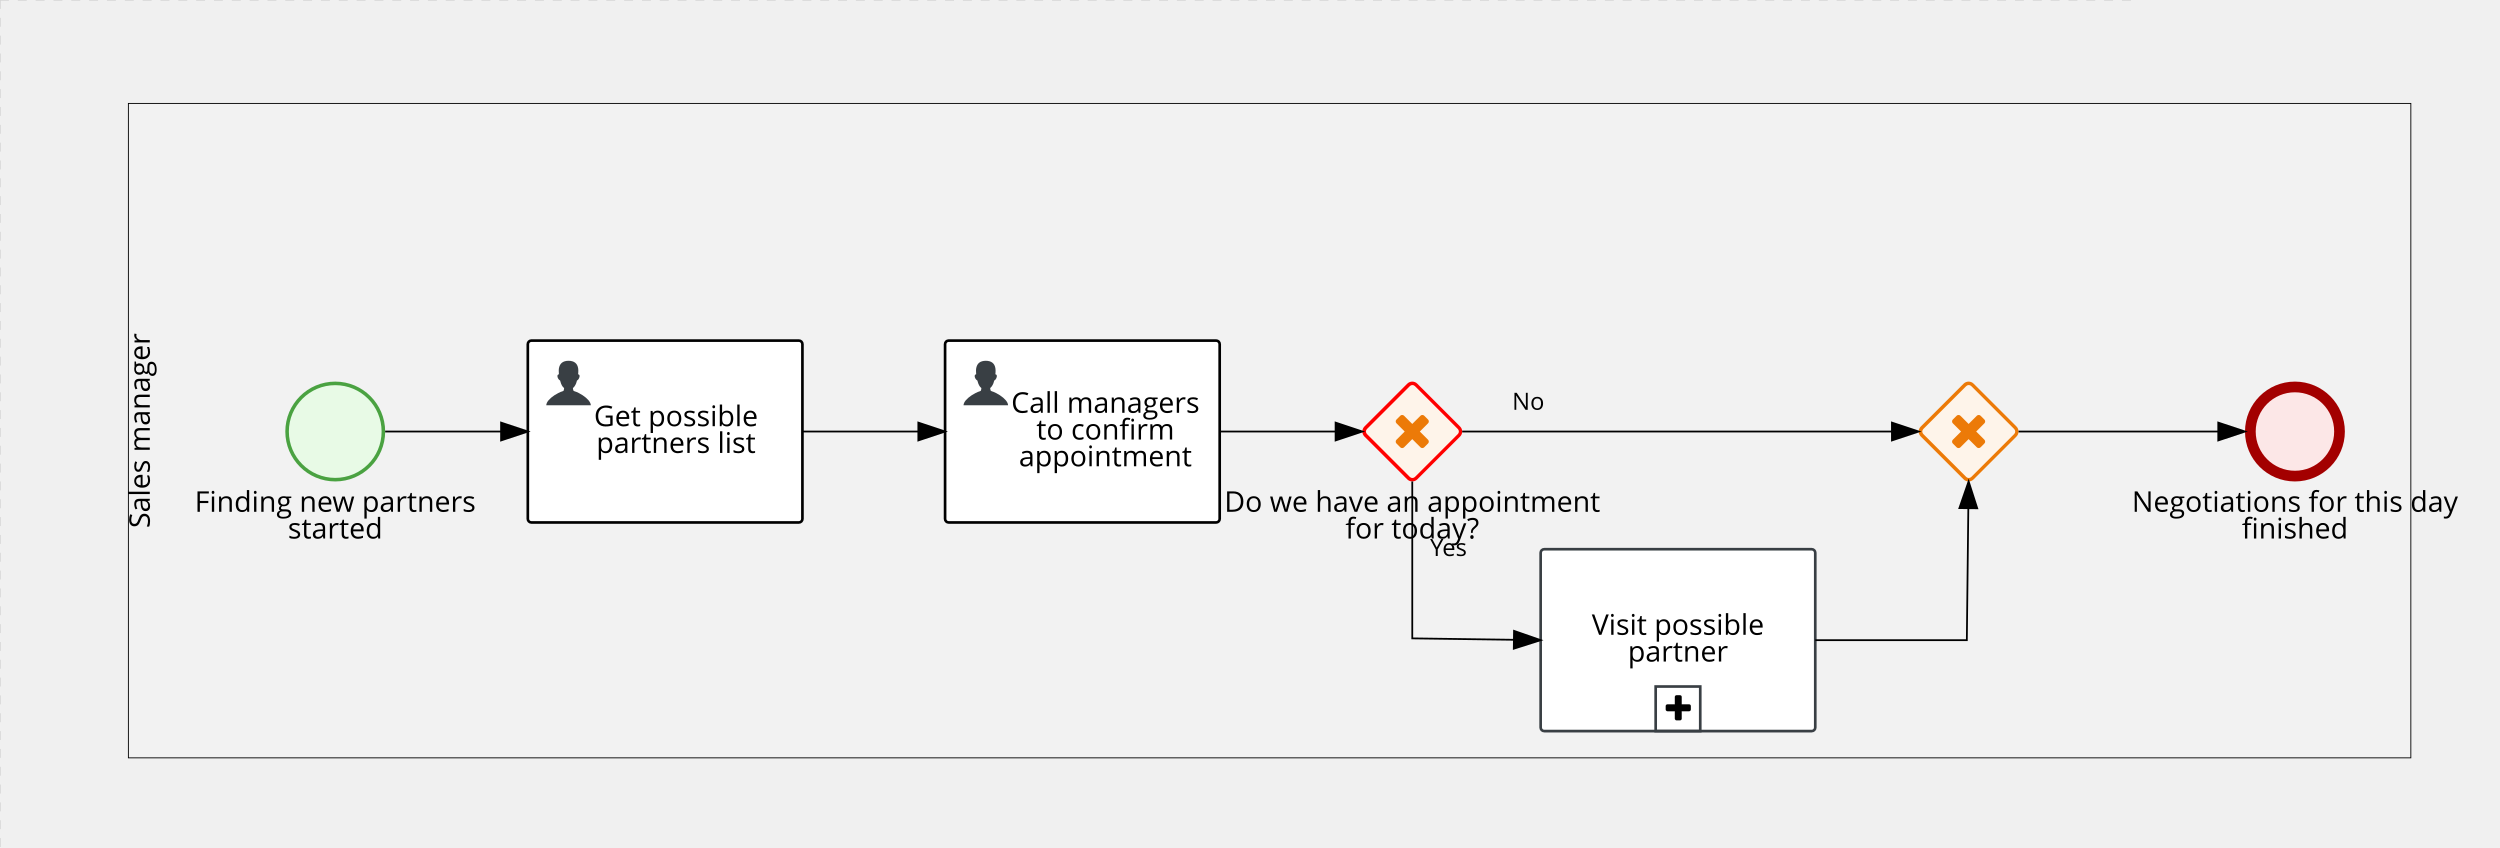
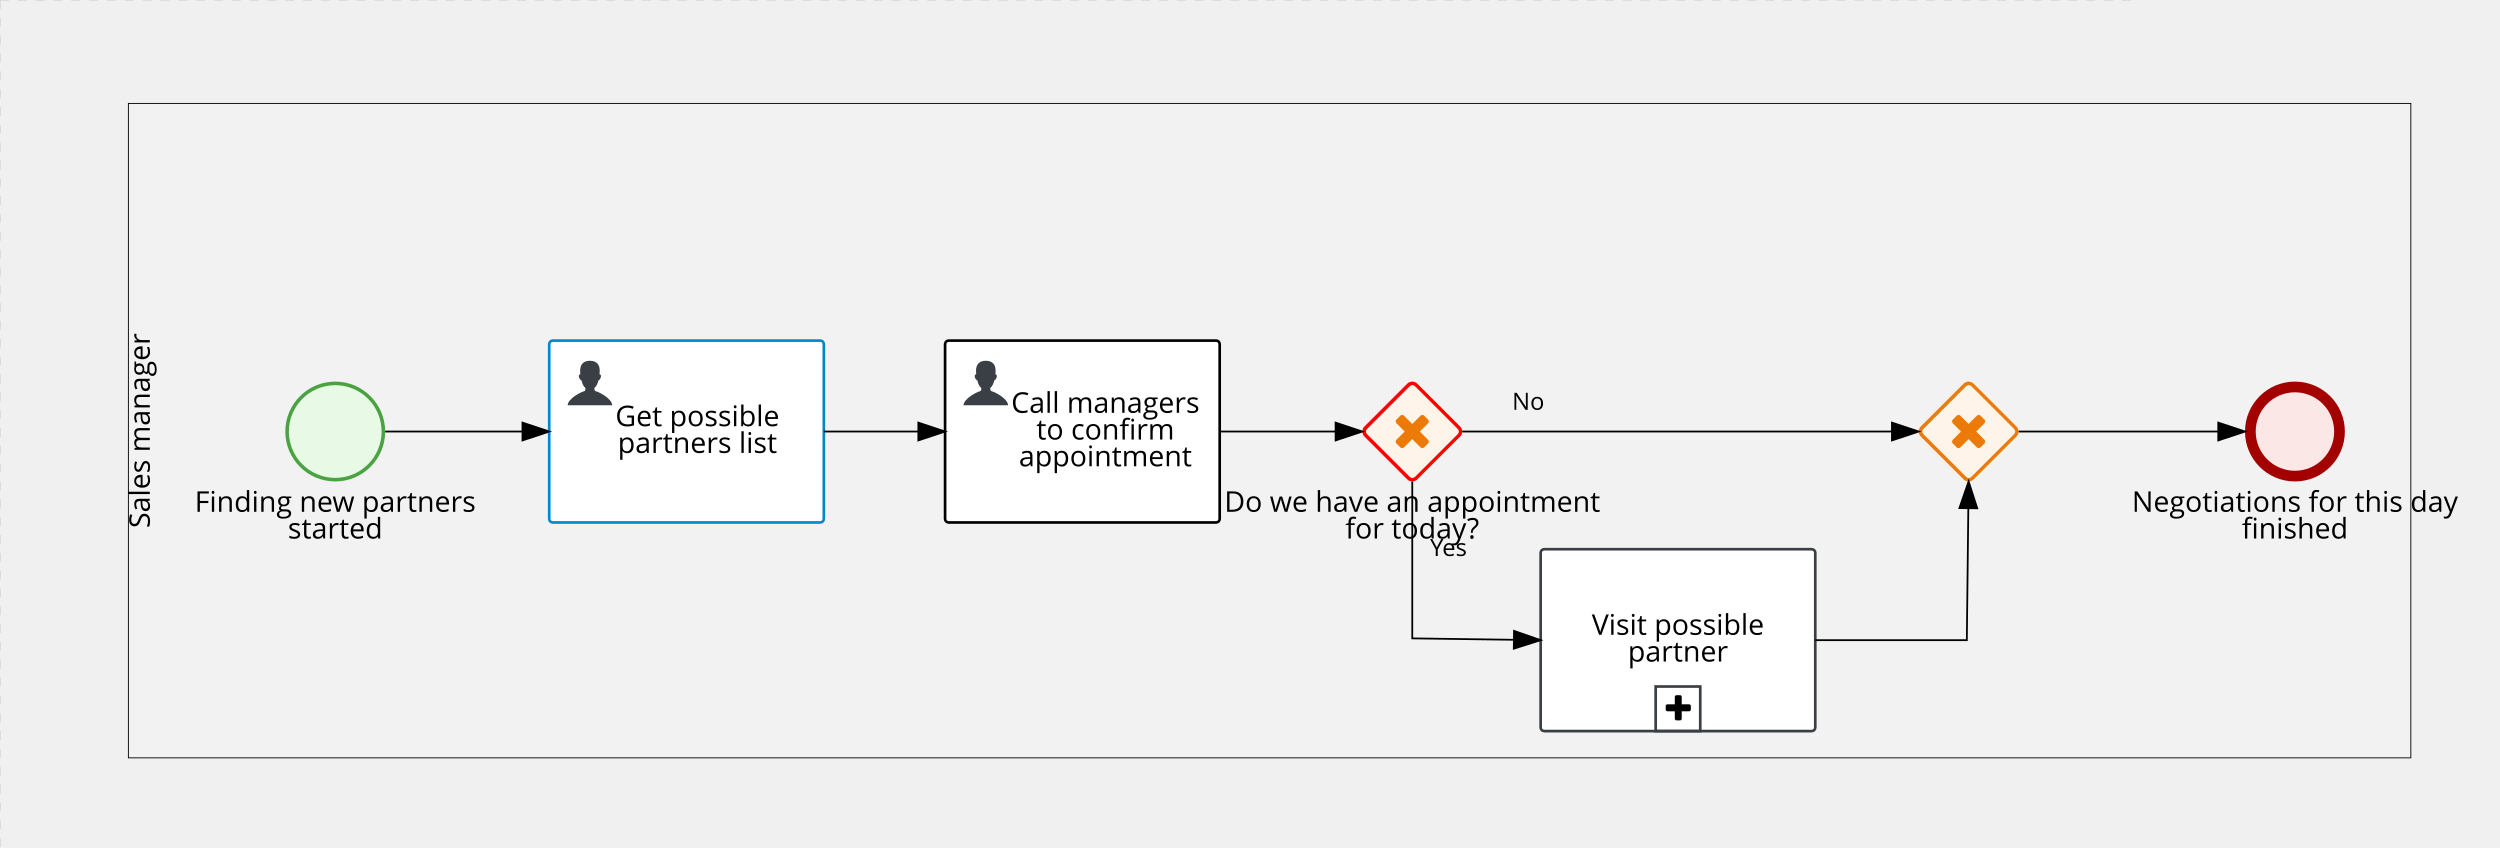
<svg xmlns="http://www.w3.org/2000/svg" version="1.1" width="1402" height="475" viewBox="0 0 1402 475">
  <defs />
  <g transform="matrix(1,0,0,1,0,0)">
    <g>
      <g>
        <g>
          <path fill="none" stroke="#d3d3d3" paint-order="fill stroke markers" d=" M 0 0 L 1200 0" stroke-miterlimit="10" stroke-opacity="0.8" stroke-dasharray="5" />
        </g>
        <g>
          <path fill="none" stroke="#d3d3d3" paint-order="fill stroke markers" d=" M 0 0 L 0 800" stroke-miterlimit="10" stroke-opacity="0.8" stroke-dasharray="5" />
        </g>
      </g>
      <g id="_DC4D09C2-B824-4D0C-8C66-36899FC087A1" bpmn2nodeid="_DC4D09C2-B824-4D0C-8C66-36899FC087A1" transform="matrix(1,0,0,1,72,58)">
        <g>
          <path fill="none" stroke="none" />
        </g>
        <g transform="matrix(1,0,0,1,0,0)">
          <path fill="#f2f2f2" stroke="none" id="_DC4D09C2-B824-4D0C-8C66-36899FC087A1?shapeType=BACKGROUND" paint-order="stroke fill markers" d=" M 0 0 L 1280 0 L 1280 367 L 0 367 L 0 0 Z Z" />
        </g>
        <g transform="matrix(1,0,0,1,0,0)">
          <path fill="none" stroke="rgb(0,0,0)" id="_DC4D09C2-B824-4D0C-8C66-36899FC087A1?shapeType=BORDER&amp;renderType=STROKE" paint-order="fill stroke markers" d=" M 0 0 L 1280 0 L 1280 367 L 0 367 L 0 0 Z Z" stroke-miterlimit="10" stroke-width="0.5" stroke-dasharray="" />
        </g>
        <g transform="matrix(-1.8369701987210297e-16,-1,1,-1.8369701987210297e-16,0,238.1328)">
          <text fill="#000000" stroke="none" font-family="Open Sans" font-size="12pt" font-style="normal" font-weight="normal" text-decoration="normal" x="54.633" y="12" text-anchor="middle" dominant-baseline="alphabetic">Sales manager</text>
        </g>
        <g id="_3DC5EFBD-A362-4A5D-BCCE-ED6CD56A0D5F" bpmn2nodeid="_3DC5EFBD-A362-4A5D-BCCE-ED6CD56A0D5F" transform="matrix(1,0,0,1,88,156)">
          <g>
            <path fill="none" stroke="none" />
          </g>
          <g transform="matrix(0.125,0,0,0.125,0,0)">
            <g transform="matrix(1,0,0,1,0,0)">
              <path fill="#e8fae6" stroke="none" id="_3DC5EFBD-A362-4A5D-BCCE-ED6CD56A0D5F?shapeType=BACKGROUND" paint-order="stroke fill markers" d=" M 0 0 M 444 224 C 444 263.9 434.2 300.8 414.4 334.5 C 394.7 368.2 368 394.9 334.4 414.5 C 300.8 434.1 263.9 444 224 444 C 184.1 444 147.2 434.2 113.5 414.4 C 79.8 394.7 53.1 368 33.5 334.4 C 13.9 300.8 4 263.9 4 224 C 4 184.1 13.8 147.2 33.6 113.5 C 53.4 79.8 80.1 53.1 113.6 33.5 C 147.1 13.9 184.1 4 224 4 C 263.9 4 300.8 13.8 334.5 33.6 C 368.2 53.4 394.9 80.1 414.5 113.6 C 434.1 147.1 444 184.1 444 224 Z" />
            </g>
            <g>
              <g transform="matrix(1,0,0,1,0,0)">
                <g transform="matrix(1,0,0,1,0,0)">
                  <path fill="rgb(74,162,65)" stroke="none" id="_3DC5EFBD-A362-4A5D-BCCE-ED6CD56A0D5F?shapeType=BORDER&amp;renderType=FILL" paint-order="stroke fill markers" d=" M 0 0 M 224 0 C 100.3 0 0 100.3 0 224 C 0 347.7 100.3 448 224 448 C 347.7 448 448 347.7 448 224 C 448 100.3 347.7 0 224 0 Z M 0 0 M 224 432 C 109.1 432 16 338.9 16 224 C 16 109.1 109.1 16 224 16 C 338.9 16 432 109.1 432 224 C 432 338.9 338.9 432 224 432 Z" />
                </g>
              </g>
            </g>
          </g>
          <g transform="matrix(1,0,0,1,-52.89844,61)">
            <text fill="#000000" stroke="none" font-family="Open Sans" font-size="12pt" font-style="normal" font-weight="normal" text-decoration="normal" x="80.898" y="12" text-anchor="middle" dominant-baseline="alphabetic">Finding new partners </text>
            <text fill="#000000" stroke="none" font-family="Open Sans" font-size="12pt" font-style="normal" font-weight="normal" text-decoration="normal" x="80.898" y="27" text-anchor="middle" dominant-baseline="alphabetic">             started             </text>
          </g>
        </g>
-         <g id="_584116EE-74E5-4CAF-B402-864755321C42" bpmn2nodeid="_584116EE-74E5-4CAF-B402-864755321C42" transform="matrix(1,0,0,1,224,133)">
-           <g>
-             <path fill="none" stroke="none" />
-           </g>
-           <g transform="matrix(1,0,0,1,0,0)">
-             <path fill="#ffffff" stroke="none" id="_584116EE-74E5-4CAF-B402-864755321C42?shapeType=BACKGROUND" paint-order="stroke fill markers" d=" M 2 0 L 152 0 L 152 0 A 2 2 0 0 1 154 2 L 154 100 L 154 100 A 2 2 0 0 1 152 102 L 2 102 L 2 102 A 2 2 0 0 1 0 100 L 0 2 L 0 2 A 2 2 0 0 1 2 0 Z" />
-           </g>
-           <g transform="matrix(1,0,0,1,0,0)">
-             <path fill="none" stroke="rgb(0,0,0)" id="_584116EE-74E5-4CAF-B402-864755321C42?shapeType=BORDER&amp;renderType=STROKE" paint-order="fill stroke markers" d=" M 2 0 L 152 0 L 152 0 A 2 2 0 0 1 154 2 L 154 100 L 154 100 A 2 2 0 0 1 152 102 L 2 102 L 2 102 A 2 2 0 0 1 0 100 L 0 2 L 0 2 A 2 2 0 0 1 2 0 Z" stroke-miterlimit="10" stroke-width="1.5" stroke-dasharray="" />
-           </g>
-           <g>
-             <g transform="matrix(0.06,0,0,0.06,9.4,9.4)">
-               <g transform="matrix(1,0,0,1,0,0)">
-                 <path fill="#393f44" stroke="none" id="_584116EE-74E5-4CAF-B402-864755321C42undefined" paint-order="stroke fill markers" d=" M 0 0 M 16 445.21 C 16 440.869 18.784 431.129 22.001 424.217 C 35.768 394.64 77.283 359.28 129 333.084 C 144.516 325.224 157.347 319.964 167.807 317.174 C 171.932 316.074 175.729 314.414 176.525 313.363 C 178.894 310.234 180.914 302.908 181.727 294.5 L 182.5 286.5 L 178.507 283.455 C 166.303 274.146 154.284 251.678 148.04 226.5 C 145.611 216.707 145.056 215.462 142.984 215.158 C 141.703 214.97 138.083 212.243 134.939 209.099 C 123.233 197.393 116.891 177.376 121.44 166.49 C 123.002 162.751 128.155 159.01 131.75 159.004 C 134.448 159 134.471 158.603 132.914 138.788 C 130.927 113.496 134.279 92.265 143.132 74.076 C 152.232 55.38 167.569 42.882 189.049 36.66 C 210.203 30.532 237.797 30.532 258.951 36.66 C 300.042 48.563 318.958 83.806 314.955 141 C 314.32 150.075 313.624 157.788 313.409 158.14 C 313.194 158.493 314.575 159.073 316.479 159.43 C 328.929 161.766 330.986 177.018 321.496 196.621 C 316.903 206.109 309.357 214.508 304.817 215.185 C 303.023 215.453 302.293 217.146 299.943 226.5 C 296.659 239.567 294.474 245.305 287.948 257.995 C 282.491 268.606 273.035 281.109 268.108 284.229 L 264.871 286.278 L 265.518 292.889 C 266.345 301.33 268.639 309.871 270.877 312.837 C 272.067 314.415 275.002 315.79 280.063 317.139 C 291.069 320.075 303.617 325.274 321 334.102 C 369.815 358.891 410.848 393.758 425.032 422.5 C 429.07 430.682 432 440.232 432 445.21 L 432 448 L 224 448 L 16 448 L 16 445.21 Z" />
-               </g>
-             </g>
-           </g>
-           <g transform="matrix(1,0,0,1,4.04,13.68)">
-             <g transform="matrix(0.04,0,0,0.04,63.36,69.12)">
-               <g transform="matrix(1,0,0,1,0,0)">
-                 <path fill="none" stroke="none" />
-               </g>
-               <g transform="matrix(1,0,0,1,0,0)">
-                 <path fill="none" stroke="none" />
-               </g>
-             </g>
-           </g>
-           <g transform="matrix(1,0,0,1,35,36)">
-             <text fill="#000000" stroke="none" font-family="Open Sans" font-size="12pt" font-style="normal" font-weight="normal" text-decoration="normal" x="48.098" y="12" text-anchor="middle" dominant-baseline="alphabetic">Get possible </text>
-             <text fill="#000000" stroke="none" font-family="Open Sans" font-size="12pt" font-style="normal" font-weight="normal" text-decoration="normal" x="48.098" y="27" text-anchor="middle" dominant-baseline="alphabetic"> partners list </text>
-           </g>
-         </g>
        <g id="_515F64DE-BAED-445B-8AFF-367386247C5D" bpmn2nodeid="_515F64DE-BAED-445B-8AFF-367386247C5D" transform="matrix(1,0,0,1,458,133)">
          <g>
            <path fill="none" stroke="none" />
          </g>
          <g transform="matrix(1,0,0,1,0,0)">
            <path fill="#ffffff" stroke="none" id="_515F64DE-BAED-445B-8AFF-367386247C5D?shapeType=BACKGROUND" paint-order="stroke fill markers" d=" M 2 0 L 152 0 L 152 0 A 2 2 0 0 1 154 2 L 154 100 L 154 100 A 2 2 0 0 1 152 102 L 2 102 L 2 102 A 2 2 0 0 1 0 100 L 0 2 L 0 2 A 2 2 0 0 1 2 0 Z" />
          </g>
          <g transform="matrix(1,0,0,1,0,0)">
            <path fill="none" stroke="rgb(0,0,0)" id="_515F64DE-BAED-445B-8AFF-367386247C5D?shapeType=BORDER&amp;renderType=STROKE" paint-order="fill stroke markers" d=" M 2 0 L 152 0 L 152 0 A 2 2 0 0 1 154 2 L 154 100 L 154 100 A 2 2 0 0 1 152 102 L 2 102 L 2 102 A 2 2 0 0 1 0 100 L 0 2 L 0 2 A 2 2 0 0 1 2 0 Z" stroke-miterlimit="10" stroke-width="1.5" stroke-dasharray="" />
          </g>
          <g>
            <g transform="matrix(0.06,0,0,0.06,9.4,9.4)">
              <g transform="matrix(1,0,0,1,0,0)">
                <path fill="#393f44" stroke="none" id="_515F64DE-BAED-445B-8AFF-367386247C5Dundefined" paint-order="stroke fill markers" d=" M 0 0 M 16 445.21 C 16 440.869 18.784 431.129 22.001 424.217 C 35.768 394.64 77.283 359.28 129 333.084 C 144.516 325.224 157.347 319.964 167.807 317.174 C 171.932 316.074 175.729 314.414 176.525 313.363 C 178.894 310.234 180.914 302.908 181.727 294.5 L 182.5 286.5 L 178.507 283.455 C 166.303 274.146 154.284 251.678 148.04 226.5 C 145.611 216.707 145.056 215.462 142.984 215.158 C 141.703 214.97 138.083 212.243 134.939 209.099 C 123.233 197.393 116.891 177.376 121.44 166.49 C 123.002 162.751 128.155 159.01 131.75 159.004 C 134.448 159 134.471 158.603 132.914 138.788 C 130.927 113.496 134.279 92.265 143.132 74.076 C 152.232 55.38 167.569 42.882 189.049 36.66 C 210.203 30.532 237.797 30.532 258.951 36.66 C 300.042 48.563 318.958 83.806 314.955 141 C 314.32 150.075 313.624 157.788 313.409 158.14 C 313.194 158.493 314.575 159.073 316.479 159.43 C 328.929 161.766 330.986 177.018 321.496 196.621 C 316.903 206.109 309.357 214.508 304.817 215.185 C 303.023 215.453 302.293 217.146 299.943 226.5 C 296.659 239.567 294.474 245.305 287.948 257.995 C 282.491 268.606 273.035 281.109 268.108 284.229 L 264.871 286.278 L 265.518 292.889 C 266.345 301.33 268.639 309.871 270.877 312.837 C 272.067 314.415 275.002 315.79 280.063 317.139 C 291.069 320.075 303.617 325.274 321 334.102 C 369.815 358.891 410.848 393.758 425.032 422.5 C 429.07 430.682 432 440.232 432 445.21 L 432 448 L 224 448 L 16 448 L 16 445.21 Z" />
              </g>
            </g>
          </g>
          <g transform="matrix(1,0,0,1,4.04,13.68)">
            <g transform="matrix(0.04,0,0,0.04,63.36,69.12)">
              <g transform="matrix(1,0,0,1,0,0)">
                <path fill="none" stroke="none" />
              </g>
              <g transform="matrix(1,0,0,1,0,0)">
                <path fill="none" stroke="none" />
              </g>
            </g>
          </g>
          <g transform="matrix(1,0,0,1,35,28.5)">
            <text fill="#000000" stroke="none" font-family="Open Sans" font-size="12pt" font-style="normal" font-weight="normal" text-decoration="normal" x="54.902" y="12" text-anchor="middle" dominant-baseline="alphabetic">Call managers </text>
            <text fill="#000000" stroke="none" font-family="Open Sans" font-size="12pt" font-style="normal" font-weight="normal" text-decoration="normal" x="54.902" y="27" text-anchor="middle" dominant-baseline="alphabetic">   to confirm     </text>
            <text fill="#000000" stroke="none" font-family="Open Sans" font-size="12pt" font-style="normal" font-weight="normal" text-decoration="normal" x="54.902" y="42" text-anchor="middle" dominant-baseline="alphabetic"> appointment  </text>
          </g>
        </g>
        <g id="_9CCFAC46-6F42-4CD9-9A78-0868FECF6561" bpmn2nodeid="_9CCFAC46-6F42-4CD9-9A78-0868FECF6561" transform="matrix(1,0,0,1,692,156)">
          <g>
            <path fill="none" stroke="none" />
          </g>
          <g transform="matrix(0.125,0,0,0.125,0,0)">
            <g transform="matrix(1,0,0,1,0,0)">
              <path fill="#fef4ea" stroke="none" id="_9CCFAC46-6F42-4CD9-9A78-0868FECF6561?shapeType=BACKGROUND" paint-order="stroke fill markers" d=" M 0 0 M 224.4 4.3 C 216.4 4.3 208.4 7.3 202.3 13.4 L 13.5 202.2 C 1.3 214.4 1.3 234.2 13.5 246.4 L 202.2 435.1 C 208.3 441.2 216.4 444.2 224.3 444.2 C 232.2 444.2 240.3 441.2 246.4 435.1 L 435.1 246.4 C 447.3 234.2 447.3 214.4 435.1 202.2 L 246.5 13.4 C 240.4 7.3 232.4 4.3 224.4 4.3 L 224.4 4.3 Z" />
            </g>
            <g>
              <g transform="matrix(1,0,0,1,0,0)">
                <g transform="matrix(1,0,0,1,0,0)">
                  <path fill="rgb(255,0,0)" stroke="none" id="_9CCFAC46-6F42-4CD9-9A78-0868FECF6561?shapeType=BORDER&amp;renderType=FILL" paint-order="stroke fill markers" d=" M 0 0 M 20.8 212.7 L 213.3 20.2 C 219.6 13.9 229.7 13.9 235.9 20.2 L 428.4 212.7 C 434.7 219 434.7 229.1 428.4 235.3 L 235.9 427.8 C 229.6 434.1 219.5 434.1 213.3 427.8 L 20.8 235.3 C 14.5 229.1 14.5 218.9 20.8 212.7 L 20.8 212.7 Z M 0 0 M 0 224 C 0 232.1 3.1 240.3 9.3 246.5 L 201.5 438.7 C 213.9 451.1 234.1 451.1 246.5 438.7 L 438.7 246.5 C 444.9 240.3 448 232.1 448 224 C 448 215.9 444.9 207.7 438.7 201.5 L 246.5 9.3 C 234.1 -3.1 213.9 -3.1 201.5 9.3 L 9.3 201.5 C 3.1 207.7 0 215.9 0 224 L 0 224 Z" />
                </g>
              </g>
            </g>
            <g>
              <g transform="matrix(1,0,0,1,0,0)">
                <g transform="matrix(1,0,0,1,0,0)">
                  <path fill="#ec7a08" stroke="none" id="_9CCFAC46-6F42-4CD9-9A78-0868FECF6561undefined" paint-order="stroke fill markers" d=" M 0 0 M 298.2 269.2 C 298.2 272.6 297.1 275.3 294.7 277.7 L 277.7 294.7 C 275.3 297.1 272.6 298.2 269.2 298.2 C 265.8 298.2 263.1 297.1 260.7 294.7 L 224 258 L 187.2 294.8 C 184.8 297.2 182.1 298.3 178.7 298.3 C 175.3 298.3 172.6 297.2 170.2 294.8 L 153.2 277.8 C 150.8 275.4 149.7 272.7 149.7 269.3 C 149.7 265.9 150.8 263.2 153.2 260.8 L 190 224 L 153.2 187.2 C 150.8 184.8 149.7 182 149.7 178.7 C 149.7 175.3 150.8 172.5 153.2 170.2 L 170.2 153.2 C 172.6 150.8 175.3 149.7 178.7 149.7 C 182.1 149.7 184.8 150.8 187.2 153.2 L 224 190 L 260.8 153.2 C 263.2 150.8 265.9 149.7 269.3 149.7 C 272.7 149.7 275.4 150.8 277.8 153.2 L 294.8 170.2 C 297.2 172.5 298.3 175.3 298.3 178.7 C 298.3 182 297.2 184.8 294.8 187.2 L 258 224 L 294.8 260.8 C 297.1 263.1 298.2 265.9 298.2 269.2 Z" />
                </g>
              </g>
            </g>
          </g>
          <g transform="matrix(1,0,0,1,-79.48828,61)">
            <text fill="#000000" stroke="none" font-family="Open Sans" font-size="12pt" font-style="normal" font-weight="normal" text-decoration="normal" x="107.488" y="12" text-anchor="middle" dominant-baseline="alphabetic">Do we have an appointment </text>
            <text fill="#000000" stroke="none" font-family="Open Sans" font-size="12pt" font-style="normal" font-weight="normal" text-decoration="normal" x="107.488" y="27" text-anchor="middle" dominant-baseline="alphabetic">                 for today?                 </text>
          </g>
        </g>
        <g id="_40368372-0A30-48FF-A26E-098923B4F841" bpmn2nodeid="_40368372-0A30-48FF-A26E-098923B4F841" transform="matrix(1,0,0,1,792,250)">
          <g>
            <path fill="none" stroke="none" />
          </g>
          <g transform="matrix(1,0,0,1,0,0)">
            <path fill="#ffffff" stroke="none" id="_40368372-0A30-48FF-A26E-098923B4F841?shapeType=BACKGROUND" paint-order="stroke fill markers" d=" M 2 0 L 152 0 L 152 0 A 2 2 0 0 1 154 2 L 154 100 L 154 100 A 2 2 0 0 1 152 102 L 2 102 L 2 102 A 2 2 0 0 1 0 100 L 0 2 L 0 2 A 2 2 0 0 1 2 0 Z" />
          </g>
          <g transform="matrix(1,0,0,1,0,0)">
            <path fill="none" stroke="rgb(57,63,68)" id="_40368372-0A30-48FF-A26E-098923B4F841?shapeType=BORDER&amp;renderType=STROKE" paint-order="fill stroke markers" d=" M 2 0 L 152 0 L 152 0 A 2 2 0 0 1 154 2 L 154 100 L 154 100 A 2 2 0 0 1 152 102 L 2 102 L 2 102 A 2 2 0 0 1 0 100 L 0 2 L 0 2 A 2 2 0 0 1 2 0 Z" stroke-miterlimit="10" stroke-width="1.5" stroke-dasharray="" />
          </g>
          <g transform="matrix(1,0,0,1,1.5,11)">
            <g transform="matrix(1,0,0,1,0,0)">
              <g transform="matrix(1,0,0,1,63,66)">
                <path fill="none" stroke="#393f44" id="_40368372-0A30-48FF-A26E-098923B4F841undefined" paint-order="fill stroke markers" d=" M 0 0 L 25 0 L 25 25 L 0 25 L 0 0 Z Z" stroke-miterlimit="10" stroke-width="1.5" stroke-dasharray="" />
              </g>
              <g transform="matrix(0.04,0,0,0.04,68.64,69.6)">
                <path fill="#000000" stroke="#000000" id="_40368372-0A30-48FF-A26E-098923B4F841undefined" paint-order="fill stroke markers" d=" M 0 0 M 352 184 L 352 232 C 352 238.7 349.7 244.3 345 249 C 340.3 253.7 334.7 256 328 256 L 224 256 L 224 360 C 224 366.7 221.7 372.3 217 377 C 212.3 381.7 206.7 384 200 384 L 152 384 C 145.3 384 139.7 381.7 135 377 C 130.3 372.3 128 366.7 128 360 L 128 256 L 24 256 C 17.3 256 11.7 253.7 7 249 C 2.3 244.3 0 238.7 0 232 L 0 184 C 0 177.3 2.3 171.7 7 167 C 11.7 162.3 17.3 160 24 160 L 128 160 L 128 56 C 128 49.3 130.3 43.7 135 39 C 139.7 34.3 145.3 32 152 32 L 200 32 C 206.7 32 212.3 34.3 217 39 C 221.7 43.7 224 49.3 224 56 L 224 160 L 328 160 C 334.7 160 340.3 162.3 345 167 C 349.7 171.7 352 177.3 352 184 Z" stroke-miterlimit="10" stroke-dasharray="" />
              </g>
            </g>
          </g>
          <g transform="matrix(1,0,0,1,13.32,11)">
            <g transform="matrix(1,0,0,1,0,0)">
              <g transform="matrix(1,0,0,1,63,66)">
                <path fill="none" stroke="none" />
              </g>
              <g transform="matrix(0.04,0,0,0.04,68.64,69.6)">
                <path fill="none" stroke="none" />
              </g>
              <g transform="matrix(0.04,0,0,0.04,40.32,71.04)">
                <path fill="none" stroke="none" />
              </g>
              <g transform="matrix(0.04,0,0,0.04,39.36,72)">
                <path fill="none" stroke="none" />
              </g>
            </g>
          </g>
          <g transform="matrix(1,0,0,1,26.58984,36)">
            <text fill="#000000" stroke="none" font-family="Open Sans" font-size="12pt" font-style="normal" font-weight="normal" text-decoration="normal" x="50.41" y="12" text-anchor="middle" dominant-baseline="alphabetic">Visit possible </text>
            <text fill="#000000" stroke="none" font-family="Open Sans" font-size="12pt" font-style="normal" font-weight="normal" text-decoration="normal" x="50.41" y="27" text-anchor="middle" dominant-baseline="alphabetic">     partner      </text>
          </g>
        </g>
        <g id="_1C50C6B5-E40C-44A8-B136-94A8EE46FD56" bpmn2nodeid="_1C50C6B5-E40C-44A8-B136-94A8EE46FD56" transform="matrix(1,0,0,1,1187,156)">
          <g>
            <path fill="none" stroke="none" />
          </g>
          <g transform="matrix(0.125,0,0,0.125,0,0)">
            <g transform="matrix(1,0,0,1,0,0)">
              <path fill="#fce7e7" stroke="none" id="_1C50C6B5-E40C-44A8-B136-94A8EE46FD56?shapeType=BACKGROUND" paint-order="stroke fill markers" d=" M 0 0 M 444 224 C 444 263.9 434.2 300.8 414.4 334.5 C 394.7 368.2 368 394.9 334.4 414.5 C 300.8 434.1 263.9 444 224 444 C 184.1 444 147.2 434.2 113.5 414.4 C 79.8 394.7 53.1 368 33.5 334.4 C 13.9 300.8 4 263.9 4 224 C 4 184.1 13.8 147.2 33.6 113.5 C 53.4 79.8 80.1 53.1 113.6 33.5 C 147.1 13.9 184.1 4 224 4 C 263.9 4 300.8 13.8 334.5 33.6 C 368.2 53.4 394.9 80.1 414.5 113.6 C 434.1 147.1 444 184.1 444 224 Z" />
            </g>
            <g>
              <g transform="matrix(1,0,0,1,0,0)">
                <g transform="matrix(1,0,0,1,0,0)">
                  <path fill="rgb(163,0,0)" stroke="none" id="_1C50C6B5-E40C-44A8-B136-94A8EE46FD56?shapeType=BORDER&amp;renderType=FILL" paint-order="stroke fill markers" d=" M 0 0 M 224 0 C 100.3 0 0 100.3 0 224 C 0 347.7 100.3 448 224 448 C 347.7 448 448 347.7 448 224 C 448 100.3 347.7 0 224 0 Z M 0 0 M 224 400 C 126.8 400 48 321.2 48 224 C 48 126.8 126.8 48 224 48 C 321.2 48 400 126.8 400 224 C 400 321.2 321.2 400 224 400 Z" />
                </g>
              </g>
            </g>
          </g>
          <g transform="matrix(1,0,0,1,-65.51562,61)">
            <text fill="#000000" stroke="none" font-family="Open Sans" font-size="12pt" font-style="normal" font-weight="normal" text-decoration="normal" x="93.516" y="12" text-anchor="middle" dominant-baseline="alphabetic">Negotiations for this day </text>
            <text fill="#000000" stroke="none" font-family="Open Sans" font-size="12pt" font-style="normal" font-weight="normal" text-decoration="normal" x="93.516" y="27" text-anchor="middle" dominant-baseline="alphabetic">               finished                </text>
          </g>
        </g>
        <g id="_B2D75CDD-0158-4F4B-B5F4-A482D8D9349A" bpmn2nodeid="_B2D75CDD-0158-4F4B-B5F4-A482D8D9349A" transform="matrix(1,0,0,1,1004,156)">
          <g>
            <path fill="none" stroke="none" />
          </g>
          <g transform="matrix(0.125,0,0,0.125,0,0)">
            <g transform="matrix(1,0,0,1,0,0)">
              <path fill="#fef4ea" stroke="none" id="_B2D75CDD-0158-4F4B-B5F4-A482D8D9349A?shapeType=BACKGROUND" paint-order="stroke fill markers" d=" M 0 0 M 224.4 4.3 C 216.4 4.3 208.4 7.3 202.3 13.4 L 13.5 202.2 C 1.3 214.4 1.3 234.2 13.5 246.4 L 202.2 435.1 C 208.3 441.2 216.4 444.2 224.3 444.2 C 232.2 444.2 240.3 441.2 246.4 435.1 L 435.1 246.4 C 447.3 234.2 447.3 214.4 435.1 202.2 L 246.5 13.4 C 240.4 7.3 232.4 4.3 224.4 4.3 L 224.4 4.3 Z" />
            </g>
            <g>
              <g transform="matrix(1,0,0,1,0,0)">
                <g transform="matrix(1,0,0,1,0,0)">
                  <path fill="rgb(236,122,8)" stroke="none" id="_B2D75CDD-0158-4F4B-B5F4-A482D8D9349A?shapeType=BORDER&amp;renderType=FILL" paint-order="stroke fill markers" d=" M 0 0 M 20.8 212.7 L 213.3 20.2 C 219.6 13.9 229.7 13.9 235.9 20.2 L 428.4 212.7 C 434.7 219 434.7 229.1 428.4 235.3 L 235.9 427.8 C 229.6 434.1 219.5 434.1 213.3 427.8 L 20.8 235.3 C 14.5 229.1 14.5 218.9 20.8 212.7 L 20.8 212.7 Z M 0 0 M 0 224 C 0 232.1 3.1 240.3 9.3 246.5 L 201.5 438.7 C 213.9 451.1 234.1 451.1 246.5 438.7 L 438.7 246.5 C 444.9 240.3 448 232.1 448 224 C 448 215.9 444.9 207.7 438.7 201.5 L 246.5 9.3 C 234.1 -3.1 213.9 -3.1 201.5 9.3 L 9.3 201.5 C 3.1 207.7 0 215.9 0 224 L 0 224 Z" />
                </g>
              </g>
            </g>
            <g>
              <g transform="matrix(1,0,0,1,0,0)">
                <g transform="matrix(1,0,0,1,0,0)">
                  <path fill="#ec7a08" stroke="none" id="_B2D75CDD-0158-4F4B-B5F4-A482D8D9349Aundefined" paint-order="stroke fill markers" d=" M 0 0 M 298.2 269.2 C 298.2 272.6 297.1 275.3 294.7 277.7 L 277.7 294.7 C 275.3 297.1 272.6 298.2 269.2 298.2 C 265.8 298.2 263.1 297.1 260.7 294.7 L 224 258 L 187.2 294.8 C 184.8 297.2 182.1 298.3 178.7 298.3 C 175.3 298.3 172.6 297.2 170.2 294.8 L 153.2 277.8 C 150.8 275.4 149.7 272.7 149.7 269.3 C 149.7 265.9 150.8 263.2 153.2 260.8 L 190 224 L 153.2 187.2 C 150.8 184.8 149.7 182 149.7 178.7 C 149.7 175.3 150.8 172.5 153.2 170.2 L 170.2 153.2 C 172.6 150.8 175.3 149.7 178.7 149.7 C 182.1 149.7 184.8 150.8 187.2 153.2 L 224 190 L 260.8 153.2 C 263.2 150.8 265.9 149.7 269.3 149.7 C 272.7 149.7 275.4 150.8 277.8 153.2 L 294.8 170.2 C 297.2 172.5 298.3 175.3 298.3 178.7 C 298.3 182 297.2 184.8 294.8 187.2 L 258 224 L 294.8 260.8 C 297.1 263.1 298.2 265.9 298.2 269.2 Z" />
                </g>
              </g>
            </g>
          </g>
          <g transform="matrix(1,0,0,1,28,61)" />
        </g>
-       </g>
-       <g id="_92BDF7B2-FDC7-4035-9637-54014802ED8A" bpmn2nodeid="_92BDF7B2-FDC7-4035-9637-54014802ED8A">
-         <g>
-           <path fill="none" stroke="#000000" paint-order="fill stroke markers" d=" M 216 242 L 281 242" stroke-miterlimit="10" stroke-dasharray="" />
-         </g>
-         <g transform="matrix(1,0,0,1,216,242)" />
-         <g transform="matrix(6.123233995736766e-17,1,-1,6.123233995736766e-17,296,237)">
-           <path fill="#000000" stroke="#000000" paint-order="fill stroke markers" d=" M 10 15 L 0 15 L 5 0 Z" stroke-miterlimit="10" stroke-dasharray="" />
-         </g>
-         <g transform="matrix(1,0,0,1,216,232)" />
-       </g>
-       <g id="_C6F931B6-A2A1-47E7-9541-A1C5DADF2628" bpmn2nodeid="_C6F931B6-A2A1-47E7-9541-A1C5DADF2628">
-         <g>
-           <path fill="none" stroke="#000000" paint-order="fill stroke markers" d=" M 450 242 L 515 242" stroke-miterlimit="10" stroke-dasharray="" />
-         </g>
-         <g transform="matrix(1,0,0,1,450,242)" />
-         <g transform="matrix(6.123233995736766e-17,1,-1,6.123233995736766e-17,530,237)">
-           <path fill="#000000" stroke="#000000" paint-order="fill stroke markers" d=" M 10 15 L 0 15 L 5 0 Z" stroke-miterlimit="10" stroke-dasharray="" />
-         </g>
-         <g transform="matrix(1,0,0,1,450,232)" />
+         <g id="_584116EE-74E5-4CAF-B402-864755321C42" bpmn2nodeid="_584116EE-74E5-4CAF-B402-864755321C42" transform="matrix(1,0,0,1,236,133)">
+           <g>
+             <path fill="none" stroke="none" />
+           </g>
+           <g transform="matrix(1,0,0,1,0,0)">
+             <path fill="#ffffff" stroke="none" id="_584116EE-74E5-4CAF-B402-864755321C42?shapeType=BACKGROUND" paint-order="stroke fill markers" d=" M 2 0 L 152 0 L 152 0 A 2 2 0 0 1 154 2 L 154 100 L 154 100 A 2 2 0 0 1 152 102 L 2 102 L 2 102 A 2 2 0 0 1 0 100 L 0 2 L 0 2 A 2 2 0 0 1 2 0 Z" />
+           </g>
+           <g transform="matrix(1,0,0,1,0,0)">
+             <path fill="none" stroke="rgb(0,136,206)" id="_584116EE-74E5-4CAF-B402-864755321C42?shapeType=BORDER&amp;renderType=STROKE" paint-order="fill stroke markers" d=" M 2 0 L 152 0 L 152 0 A 2 2 0 0 1 154 2 L 154 100 L 154 100 A 2 2 0 0 1 152 102 L 2 102 L 2 102 A 2 2 0 0 1 0 100 L 0 2 L 0 2 A 2 2 0 0 1 2 0 Z" stroke-miterlimit="10" stroke-width="1.5" stroke-dasharray="" />
+           </g>
+           <g>
+             <g transform="matrix(0.06,0,0,0.06,9.4,9.4)">
+               <g transform="matrix(1,0,0,1,0,0)">
+                 <path fill="#393f44" stroke="none" id="_584116EE-74E5-4CAF-B402-864755321C42undefined" paint-order="stroke fill markers" d=" M 0 0 M 16 445.21 C 16 440.869 18.784 431.129 22.001 424.217 C 35.768 394.64 77.283 359.28 129 333.084 C 144.516 325.224 157.347 319.964 167.807 317.174 C 171.932 316.074 175.729 314.414 176.525 313.363 C 178.894 310.234 180.914 302.908 181.727 294.5 L 182.5 286.5 L 178.507 283.455 C 166.303 274.146 154.284 251.678 148.04 226.5 C 145.611 216.707 145.056 215.462 142.984 215.158 C 141.703 214.97 138.083 212.243 134.939 209.099 C 123.233 197.393 116.891 177.376 121.44 166.49 C 123.002 162.751 128.155 159.01 131.75 159.004 C 134.448 159 134.471 158.603 132.914 138.788 C 130.927 113.496 134.279 92.265 143.132 74.076 C 152.232 55.38 167.569 42.882 189.049 36.66 C 210.203 30.532 237.797 30.532 258.951 36.66 C 300.042 48.563 318.958 83.806 314.955 141 C 314.32 150.075 313.624 157.788 313.409 158.14 C 313.194 158.493 314.575 159.073 316.479 159.43 C 328.929 161.766 330.986 177.018 321.496 196.621 C 316.903 206.109 309.357 214.508 304.817 215.185 C 303.023 215.453 302.293 217.146 299.943 226.5 C 296.659 239.567 294.474 245.305 287.948 257.995 C 282.491 268.606 273.035 281.109 268.108 284.229 L 264.871 286.278 L 265.518 292.889 C 266.345 301.33 268.639 309.871 270.877 312.837 C 272.067 314.415 275.002 315.79 280.063 317.139 C 291.069 320.075 303.617 325.274 321 334.102 C 369.815 358.891 410.848 393.758 425.032 422.5 C 429.07 430.682 432 440.232 432 445.21 L 432 448 L 224 448 L 16 448 L 16 445.21 Z" />
+               </g>
+             </g>
+           </g>
+           <g transform="matrix(1,0,0,1,4.04,13.68)">
+             <g transform="matrix(0.04,0,0,0.04,63.36,69.12)">
+               <g transform="matrix(1,0,0,1,0,0)">
+                 <path fill="none" stroke="none" />
+               </g>
+               <g transform="matrix(1,0,0,1,0,0)">
+                 <path fill="none" stroke="none" />
+               </g>
+             </g>
+           </g>
+           <g transform="matrix(1,0,0,1,35,36)">
+             <text fill="#000000" stroke="none" font-family="Open Sans" font-size="12pt" font-style="normal" font-weight="normal" text-decoration="normal" x="48.098" y="12" text-anchor="middle" dominant-baseline="alphabetic">Get possible </text>
+             <text fill="#000000" stroke="none" font-family="Open Sans" font-size="12pt" font-style="normal" font-weight="normal" text-decoration="normal" x="48.098" y="27" text-anchor="middle" dominant-baseline="alphabetic"> partners list </text>
+           </g>
+         </g>
      </g>
      <g id="_72AD0A97-FFA9-4F48-A8F1-5382397769EC" bpmn2nodeid="_72AD0A97-FFA9-4F48-A8F1-5382397769EC">
        <g>
          <path fill="none" stroke="#000000" paint-order="fill stroke markers" d=" M 684 242 L 749 242" stroke-miterlimit="10" stroke-dasharray="" />
        </g>
        <g transform="matrix(1,0,0,1,684,242)" />
        <g transform="matrix(6.123233995736766e-17,1,-1,6.123233995736766e-17,764,237)">
          <path fill="#000000" stroke="#000000" paint-order="fill stroke markers" d=" M 10 15 L 0 15 L 5 0 Z" stroke-miterlimit="10" stroke-dasharray="" />
        </g>
        <g transform="matrix(1,0,0,1,684,232)" />
      </g>
      <g id="_B1ED085E-3B27-4884-A4B5-5B4A0ADA1BEC" bpmn2nodeid="_B1ED085E-3B27-4884-A4B5-5B4A0ADA1BEC">
        <g>
          <path fill="none" stroke="rgb(0,0,0)" paint-order="fill stroke markers" d=" M 792 270 L 792 358 L 849.001 358.792" stroke-miterlimit="10" stroke-dasharray="" />
        </g>
        <g transform="matrix(1,0,0,1,792,270)" />
        <g transform="matrix(-0.01388757,0.9999036,-0.9999036,-0.01388757,864.0694,354.0005)">
          <path fill="rgb(0,0,0)" stroke="rgb(0,0,0)" paint-order="fill stroke markers" d=" M 10 15 L 0 15 L 5 0 Z" stroke-miterlimit="10" stroke-dasharray="" />
        </g>
        <g transform="matrix(1,0,0,1,802,303)">
          <text fill="#000000" stroke="none" font-family="Open Sans" font-size="10pt" font-style="normal" font-weight="normal" text-decoration="normal" x="0" y="8.8" text-anchor="start" dominant-baseline="alphabetic">Yes                   </text>
        </g>
      </g>
      <g transform="matrix(1,0,0,1,72,58)" />
      <g transform="matrix(1,0,0,1,160,214)" />
-       <g transform="matrix(1,0,0,1,296,191)" />
      <g transform="matrix(1,0,0,1,530,191)" />
      <g transform="matrix(1,0,0,1,864,308)" />
      <g transform="matrix(1,0,0,1,1259,214)" />
      <g id="_2BF87369-5AC5-4C4F-83F7-6D5D736E1CA2" bpmn2nodeid="_2BF87369-5AC5-4C4F-83F7-6D5D736E1CA2">
        <g>
          <path fill="none" stroke="rgb(0,0,0)" paint-order="fill stroke markers" d=" M 1018 359 L 1103 359 L 1103.831 284.999" stroke-miterlimit="10" stroke-dasharray="" />
        </g>
        <g transform="matrix(1,0,0,1,1018,359)" />
        <g transform="matrix(0.9999369,0.01123525,-0.01123525,0.9999369,1099,269.9438)">
          <path fill="rgb(0,0,0)" stroke="rgb(0,0,0)" paint-order="fill stroke markers" d=" M 10 15 L 0 15 L 5 0 Z" stroke-miterlimit="10" stroke-dasharray="" />
        </g>
        <g transform="matrix(1,0,0,1,1018,349)" />
      </g>
      <g id="_6E300E60-C8EB-49CA-AC3D-3D47EBD6B420" bpmn2nodeid="_6E300E60-C8EB-49CA-AC3D-3D47EBD6B420">
        <g>
          <path fill="none" stroke="rgb(0,0,0)" paint-order="fill stroke markers" d=" M 820 242 L 1061 242" stroke-miterlimit="10" stroke-dasharray="" />
        </g>
        <g transform="matrix(1,0,0,1,820,242)" />
        <g transform="matrix(6.123233995736766e-17,1,-1,6.123233995736766e-17,1076,237)">
          <path fill="rgb(0,0,0)" stroke="rgb(0,0,0)" paint-order="fill stroke markers" d=" M 10 15 L 0 15 L 5 0 Z" stroke-miterlimit="10" stroke-dasharray="" />
        </g>
        <g transform="matrix(1,0,0,1,848,221)">
          <text fill="#000000" stroke="none" font-family="Open Sans" font-size="10pt" font-style="normal" font-weight="normal" text-decoration="normal" x="0" y="8.8" text-anchor="start" dominant-baseline="alphabetic">No                                                     </text>
        </g>
      </g>
      <g transform="matrix(1,0,0,1,1076,214)" />
      <g id="_6F3C62CD-7B35-4AB5-9E63-7FE700DE65C4" bpmn2nodeid="_6F3C62CD-7B35-4AB5-9E63-7FE700DE65C4">
        <g>
          <path fill="none" stroke="rgb(0,0,0)" paint-order="fill stroke markers" d=" M 1132 242 L 1244 242" stroke-miterlimit="10" stroke-dasharray="" />
        </g>
        <g transform="matrix(1,0,0,1,1132,242)" />
        <g transform="matrix(6.123233995736766e-17,1,-1,6.123233995736766e-17,1259,237)">
          <path fill="rgb(0,0,0)" stroke="rgb(0,0,0)" paint-order="fill stroke markers" d=" M 10 15 L 0 15 L 5 0 Z" stroke-miterlimit="10" stroke-dasharray="" />
        </g>
        <g transform="matrix(1,0,0,1,1132,232)" />
      </g>
      <g transform="matrix(1,0,0,1,764,214)" />
+       <g id="_92BDF7B2-FDC7-4035-9637-54014802ED8A" bpmn2nodeid="_92BDF7B2-FDC7-4035-9637-54014802ED8A">
+         <g>
+           <path fill="none" stroke="#000000" paint-order="fill stroke markers" d=" M 216 242 L 293 242" stroke-miterlimit="10" stroke-dasharray="" />
+         </g>
+         <g transform="matrix(1,0,0,1,216,242)" />
+         <g transform="matrix(6.123233995736766e-17,1,-1,6.123233995736766e-17,308,237)">
+           <path fill="#000000" stroke="#000000" paint-order="fill stroke markers" d=" M 10 15 L 0 15 L 5 0 Z" stroke-miterlimit="10" stroke-dasharray="" />
+         </g>
+         <g transform="matrix(1,0,0,1,216,232)" />
+       </g>
+       <g id="_C6F931B6-A2A1-47E7-9541-A1C5DADF2628" bpmn2nodeid="_C6F931B6-A2A1-47E7-9541-A1C5DADF2628">
+         <g>
+           <path fill="none" stroke="#000000" paint-order="fill stroke markers" d=" M 462 242 L 515 242" stroke-miterlimit="10" stroke-dasharray="" />
+         </g>
+         <g transform="matrix(1,0,0,1,462,242)" />
+         <g transform="matrix(6.123233995736766e-17,1,-1,6.123233995736766e-17,530,237)">
+           <path fill="#000000" stroke="#000000" paint-order="fill stroke markers" d=" M 10 15 L 0 15 L 5 0 Z" stroke-miterlimit="10" stroke-dasharray="" />
+         </g>
+         <g transform="matrix(1,0,0,1,462,232)" />
+       </g>
+       <g transform="matrix(1,0,0,1,308,191)" />
    </g>
  </g>
</svg>
